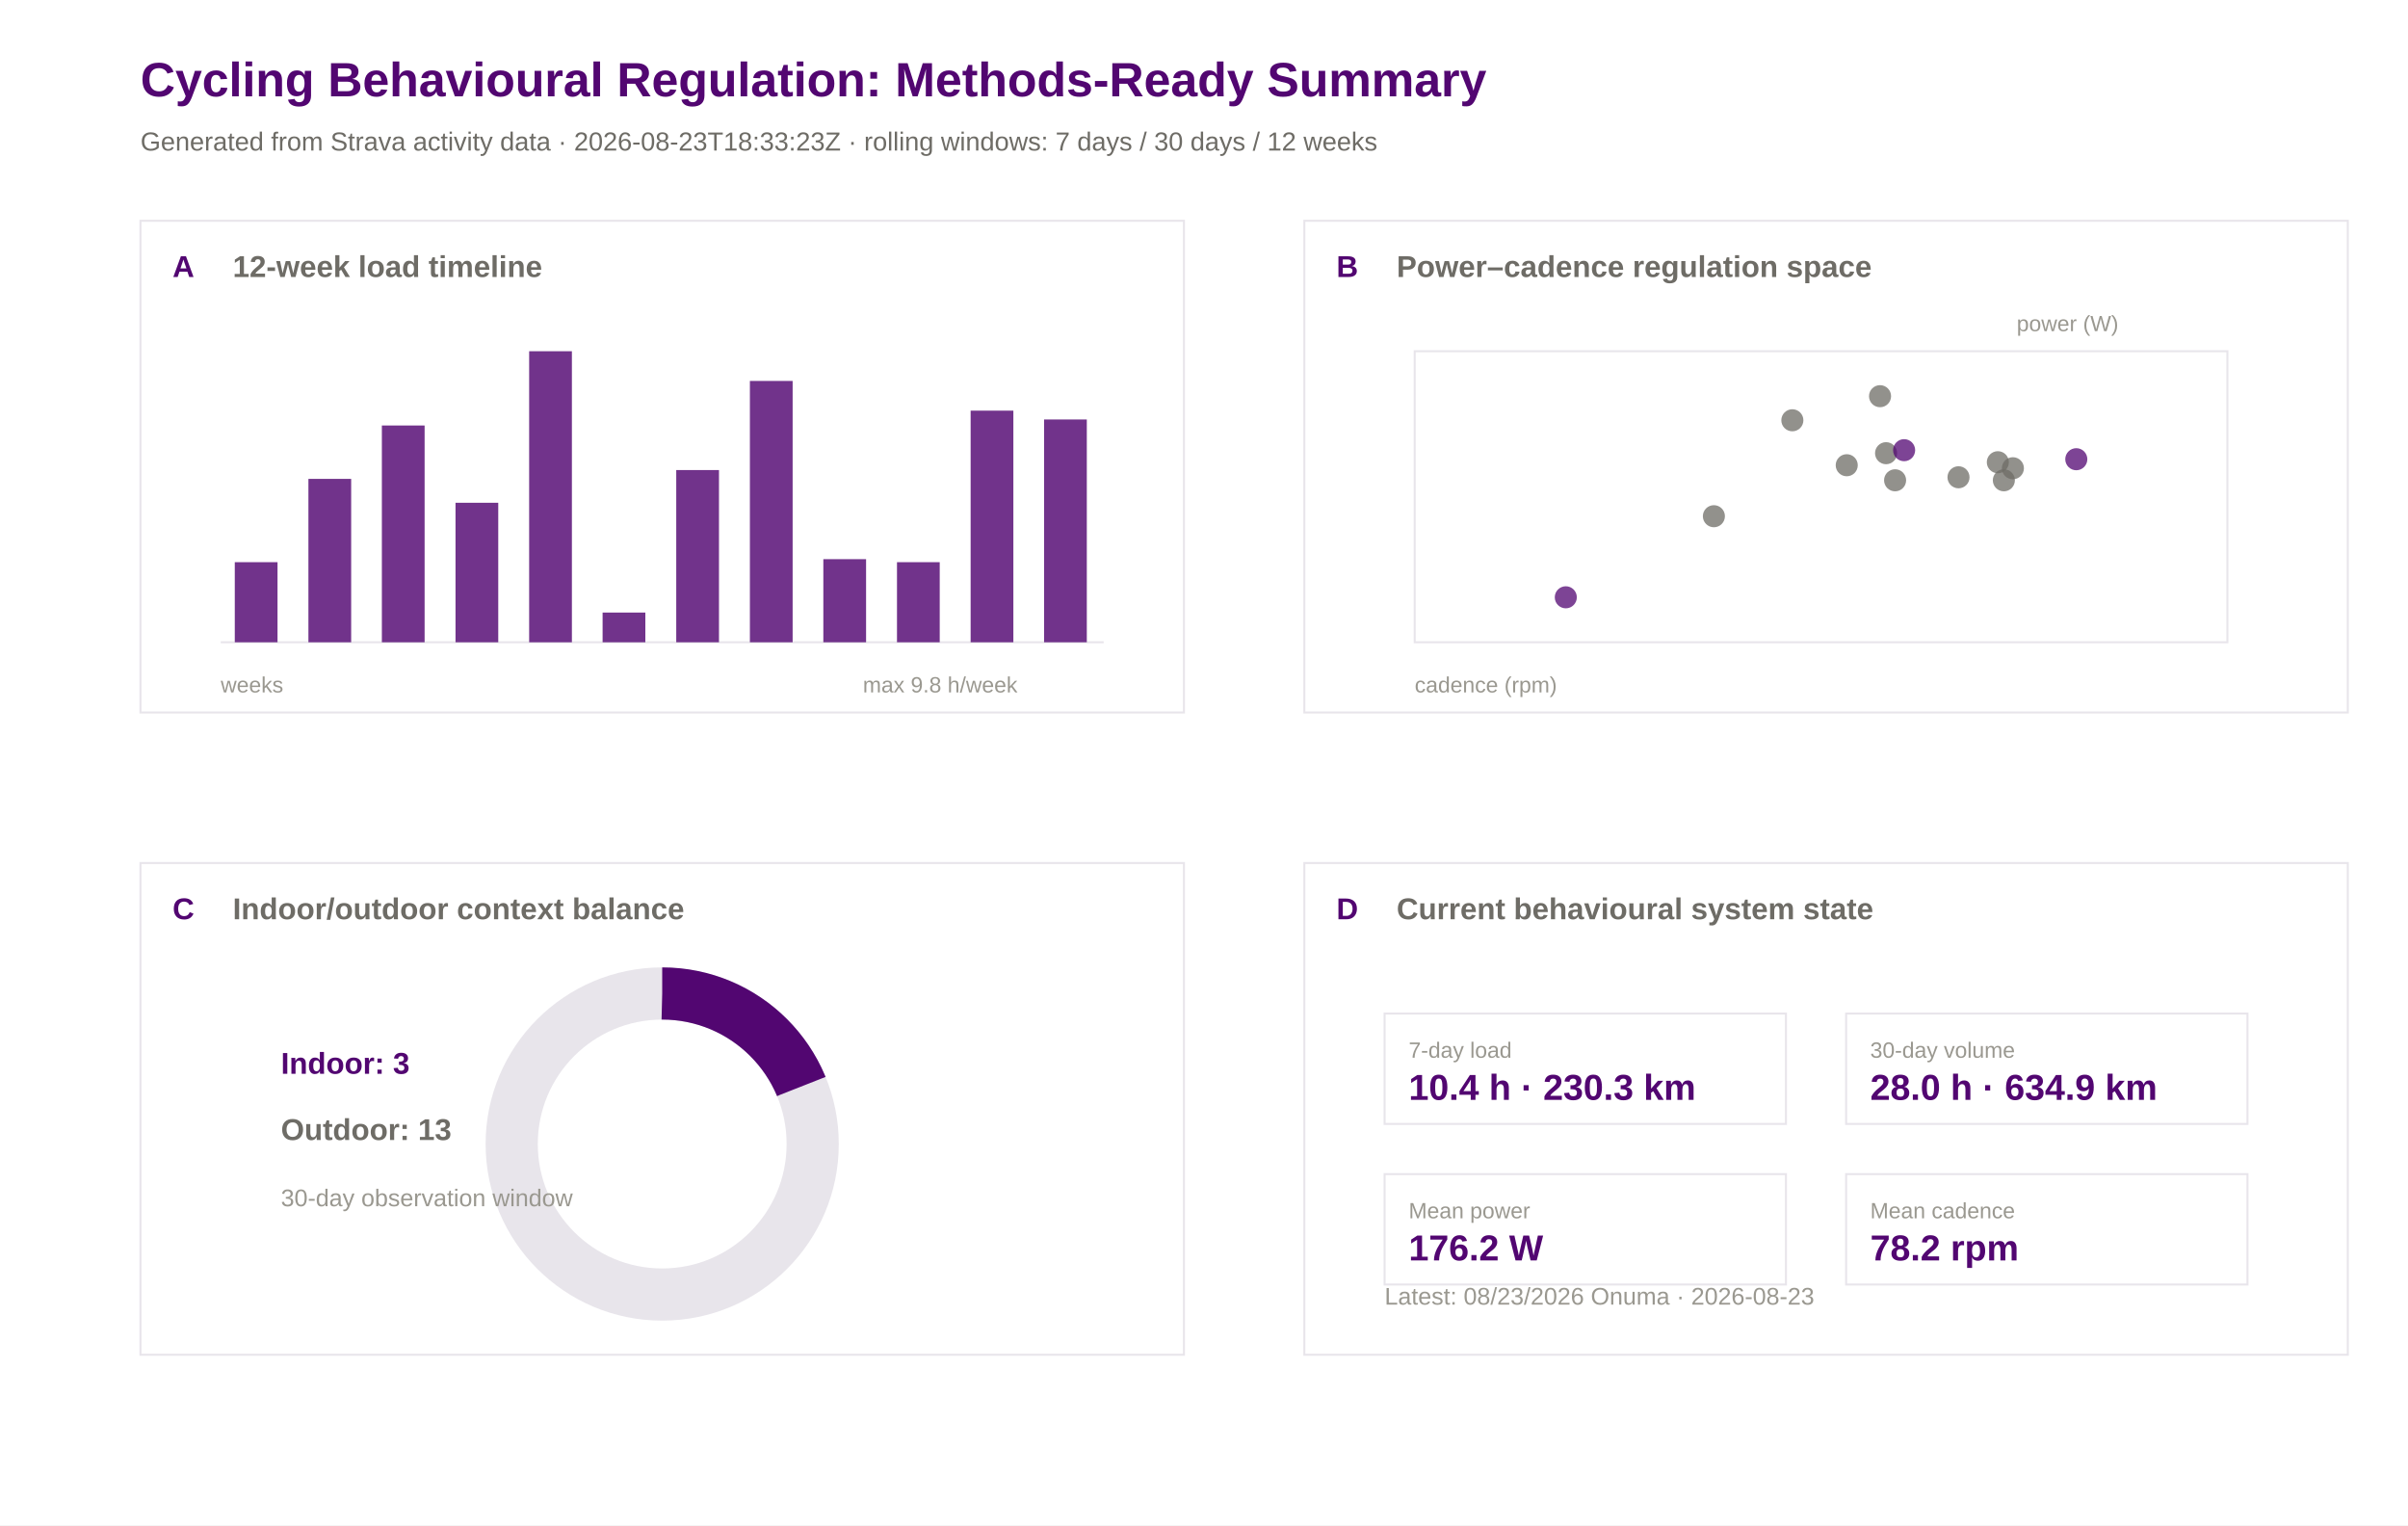
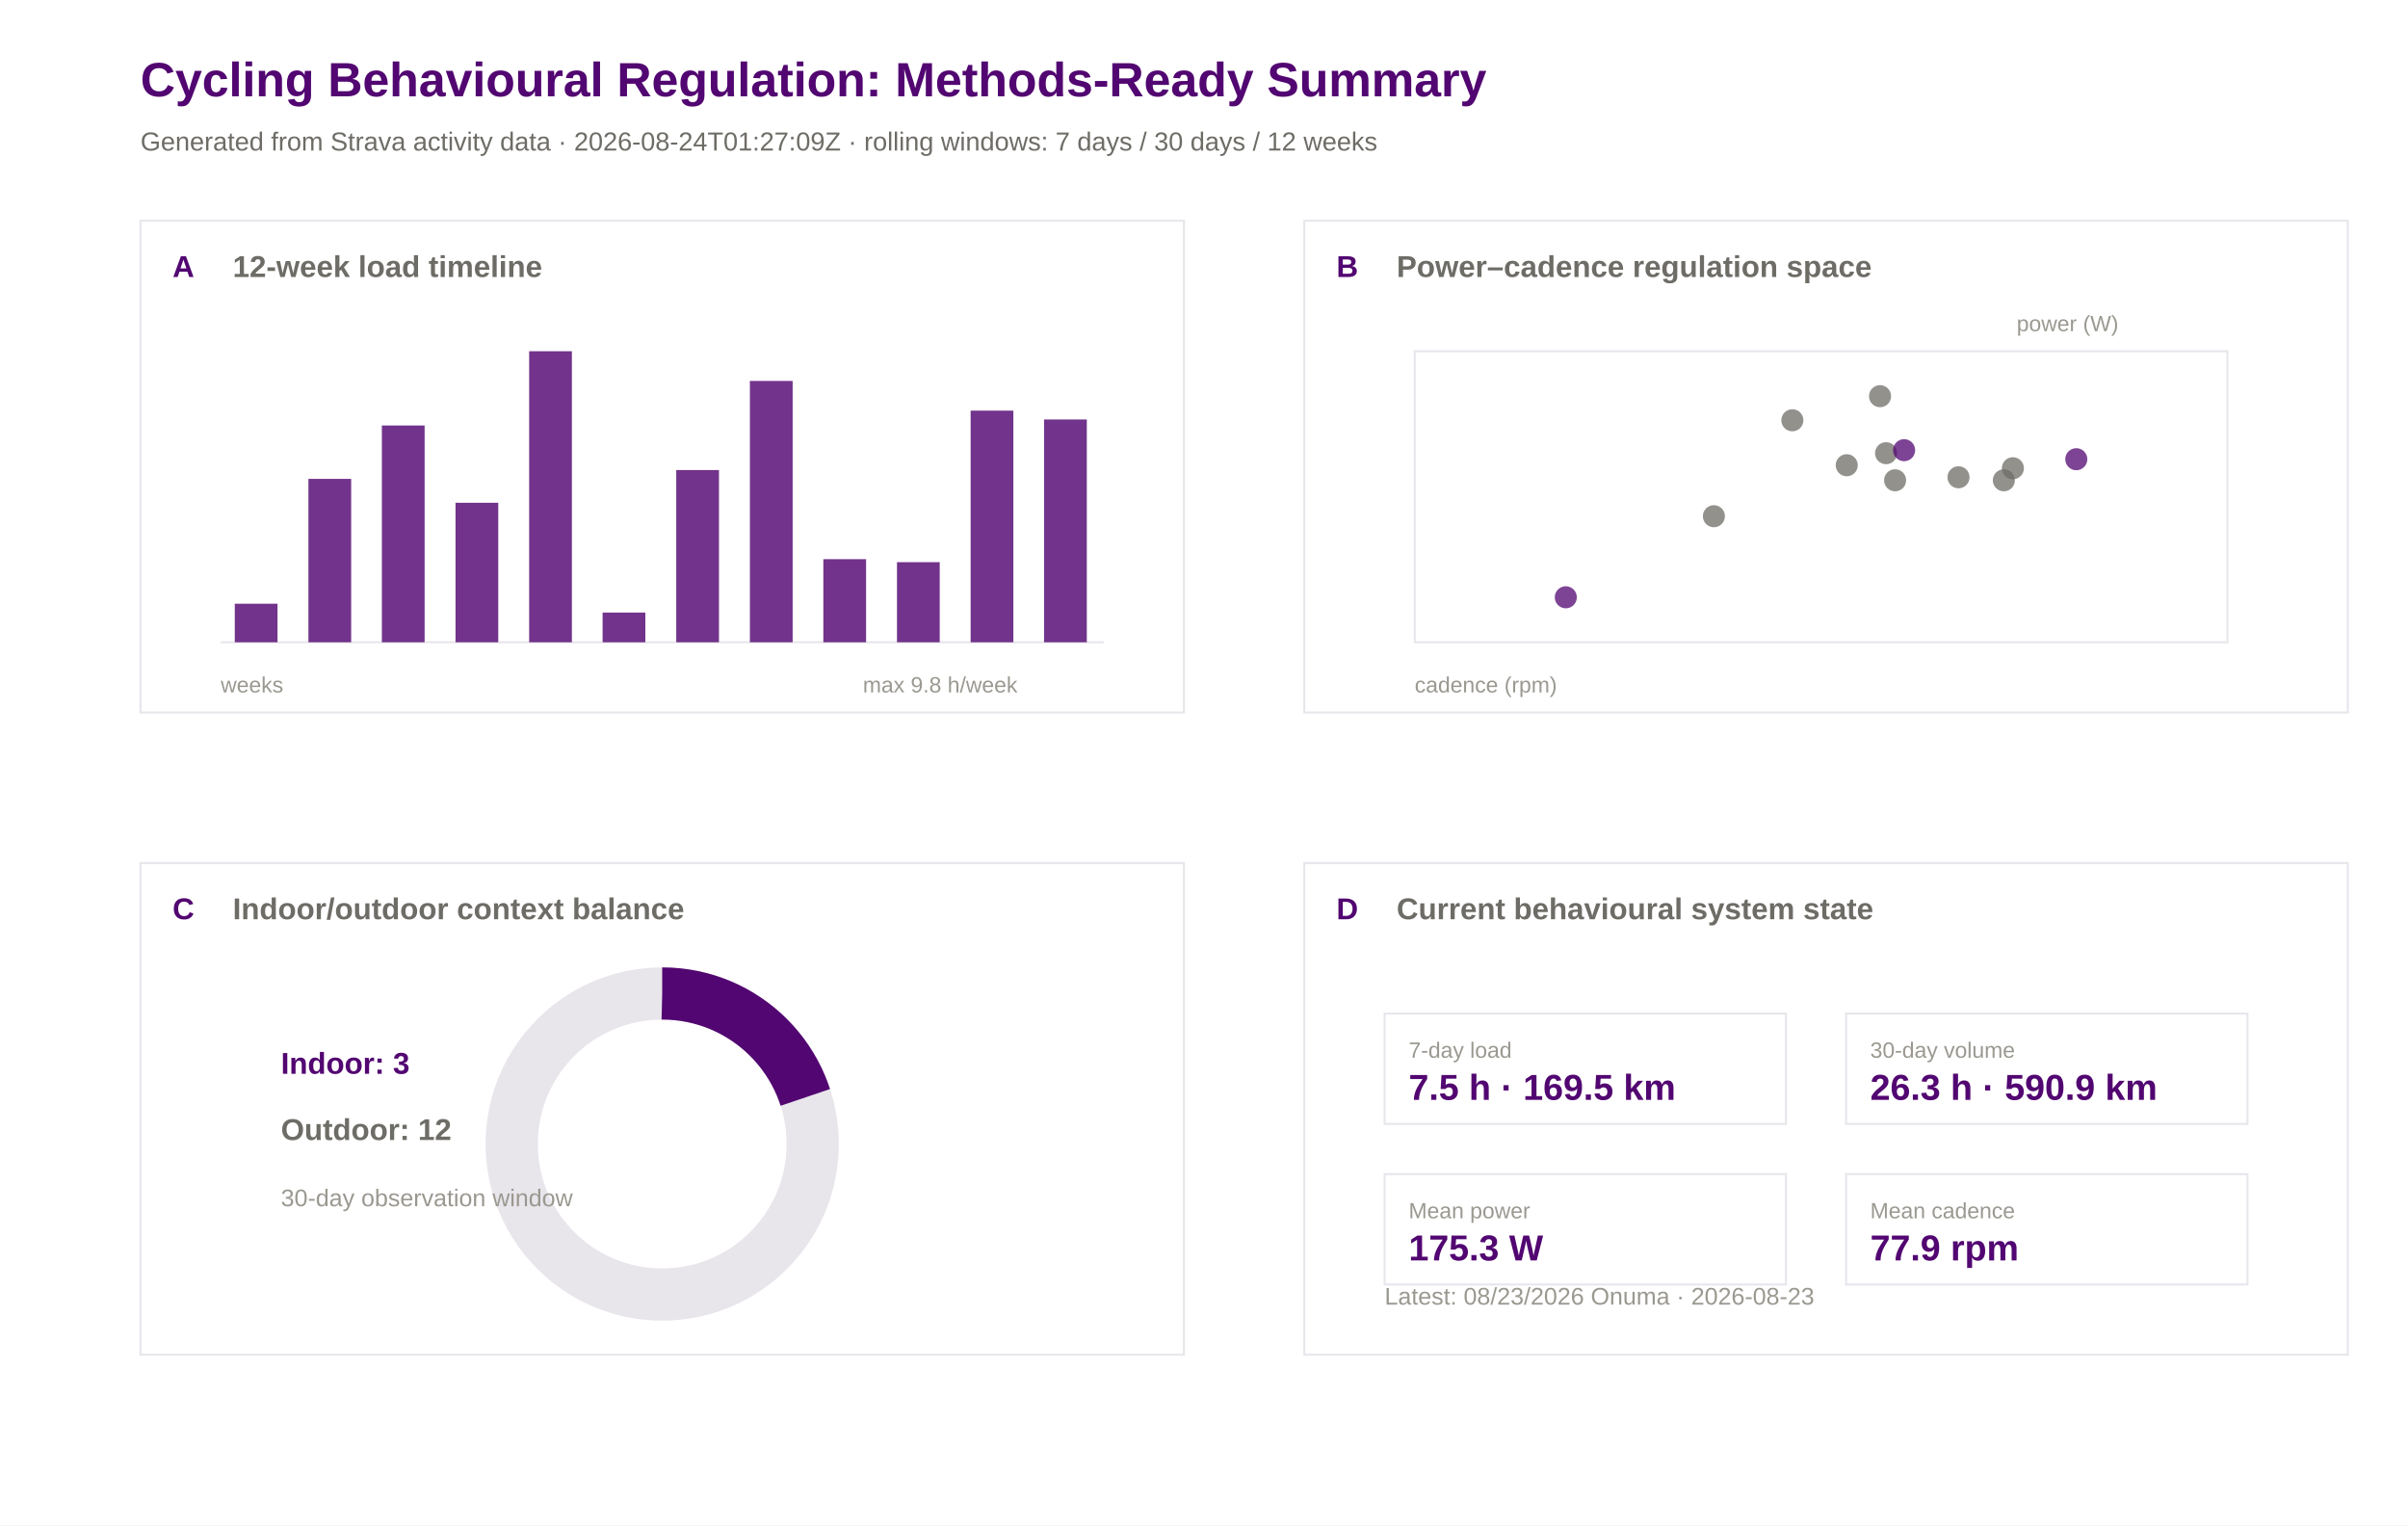
<svg xmlns="http://www.w3.org/2000/svg" width="1200" height="760" viewBox="0 0 1200 760">
  <rect width="100%" height="100%" fill="#ffffff" />
  <text x="70.0" y="48.0" font-family="Arial" font-size="24" font-weight="600" fill="#520671">Cycling Behavioural Regulation: Methods-Ready Summary</text>
-   <text x="70.0" y="75.0" font-family="Arial" font-size="13" font-weight="400" fill="#6e6c66">Generated from Strava activity data · 2026-08-23T18:33:23Z · rolling windows: 7 days / 30 days / 12 weeks</text>
+   <text x="70.0" y="75.0" font-family="Arial" font-size="13" font-weight="400" fill="#6e6c66">Generated from Strava activity data · 2026-08-24T01:27:09Z · rolling windows: 7 days / 30 days / 12 weeks</text>
  <rect x="70" y="110" width="520" height="245" fill="#ffffff" stroke="#e8e5eb" stroke-width="1" />
  <text x="86.0" y="138.0" font-family="Arial" font-size="15" font-weight="600" fill="#520671">A</text>
  <text x="116.0" y="138.0" font-family="Arial" font-size="15" font-weight="600" fill="#6e6c66">12-week load timeline</text>
  <rect x="650" y="110" width="520" height="245" fill="#ffffff" stroke="#e8e5eb" stroke-width="1" />
  <text x="666.0" y="138.0" font-family="Arial" font-size="15" font-weight="600" fill="#520671">B</text>
  <text x="696.0" y="138.0" font-family="Arial" font-size="15" font-weight="600" fill="#6e6c66">Power–cadence regulation space</text>
  <rect x="70" y="430" width="520" height="245" fill="#ffffff" stroke="#e8e5eb" stroke-width="1" />
  <text x="86.0" y="458.0" font-family="Arial" font-size="15" font-weight="600" fill="#520671">C</text>
  <text x="116.0" y="458.0" font-family="Arial" font-size="15" font-weight="600" fill="#6e6c66">Indoor/outdoor context balance</text>
  <rect x="650" y="430" width="520" height="245" fill="#ffffff" stroke="#e8e5eb" stroke-width="1" />
  <text x="666.0" y="458.0" font-family="Arial" font-size="15" font-weight="600" fill="#520671">D</text>
  <text x="696.0" y="458.0" font-family="Arial" font-size="15" font-weight="600" fill="#6e6c66">Current behavioural system state</text>
  <line x1="110" y1="320" x2="550" y2="320" stroke="#e8e5eb" />
-   <rect x="117.0" y="280.1" width="21.3" height="39.9" fill="#520671" opacity="0.82" />
+   <rect x="117.0" y="300.8" width="21.3" height="19.2" fill="#520671" opacity="0.82" />
  <rect x="153.7" y="238.6" width="21.3" height="81.4" fill="#520671" opacity="0.82" />
  <rect x="190.3" y="212.0" width="21.3" height="108.0" fill="#520671" opacity="0.82" />
  <rect x="227.0" y="250.5" width="21.3" height="69.5" fill="#520671" opacity="0.82" />
  <rect x="263.7" y="175.0" width="21.3" height="145.0" fill="#520671" opacity="0.82" />
  <rect x="300.3" y="305.2" width="21.3" height="14.8" fill="#520671" opacity="0.82" />
  <rect x="337.0" y="234.2" width="21.3" height="85.8" fill="#520671" opacity="0.82" />
  <rect x="373.7" y="189.8" width="21.3" height="130.2" fill="#520671" opacity="0.82" />
  <rect x="410.3" y="278.6" width="21.3" height="41.4" fill="#520671" opacity="0.82" />
  <rect x="447.0" y="280.1" width="21.3" height="39.9" fill="#520671" opacity="0.82" />
  <rect x="483.7" y="204.6" width="21.3" height="115.4" fill="#520671" opacity="0.82" />
  <rect x="520.3" y="209.0" width="21.3" height="111.0" fill="#520671" opacity="0.82" />
  <text x="110.0" y="345.0" font-family="Arial" font-size="11" font-weight="400" fill="#9a9890">weeks</text>
  <text x="430.0" y="345.0" font-family="Arial" font-size="11" font-weight="400" fill="#9a9890">max 9.8 h/week</text>
  <rect x="705" y="175" width="405" height="145" fill="#ffffff" stroke="#e8e5eb" />
-   <circle cx="995.6" cy="230.3" r="5.5" fill="#6e6c66" opacity="0.75" />
  <circle cx="998.6" cy="239.3" r="5.5" fill="#6e6c66" opacity="0.75" />
  <circle cx="1003.1" cy="233.3" r="5.5" fill="#6e6c66" opacity="0.75" />
  <circle cx="976.0" cy="237.8" r="5.5" fill="#6e6c66" opacity="0.75" />
  <circle cx="939.9" cy="225.8" r="5.5" fill="#6e6c66" opacity="0.75" />
  <circle cx="936.9" cy="197.4" r="5.5" fill="#6e6c66" opacity="0.75" />
  <circle cx="1034.7" cy="228.8" r="5.5" fill="#520671" opacity="0.75" />
  <circle cx="920.3" cy="231.8" r="5.5" fill="#6e6c66" opacity="0.75" />
  <circle cx="893.2" cy="209.4" r="5.5" fill="#6e6c66" opacity="0.75" />
  <circle cx="780.3" cy="297.6" r="5.5" fill="#520671" opacity="0.75" />
  <circle cx="948.9" cy="224.3" r="5.5" fill="#520671" opacity="0.75" />
  <circle cx="944.4" cy="239.3" r="5.5" fill="#6e6c66" opacity="0.75" />
  <circle cx="854.1" cy="257.2" r="5.5" fill="#6e6c66" opacity="0.75" />
  <text x="705.0" y="345.0" font-family="Arial" font-size="11" font-weight="400" fill="#9a9890">cadence (rpm)</text>
  <text x="1005.0" y="165.0" font-family="Arial" font-size="11" font-weight="400" fill="#9a9890">power (W)</text>
  <circle cx="330" cy="570" r="75" fill="none" stroke="#e8e5eb" stroke-width="26" />
-   <circle cx="330" cy="570" r="75" fill="none" stroke="#520671" stroke-width="26" stroke-dasharray="88.4 471.2" transform="rotate(-90 330 570)" />
+   <circle cx="330" cy="570" r="75" fill="none" stroke="#520671" stroke-width="26" stroke-dasharray="94.2 471.2" transform="rotate(-90 330 570)" />
  <text x="140.0" y="535.0" font-family="Arial" font-size="15" font-weight="600" fill="#520671">Indoor: 3</text>
-   <text x="140.0" y="568.0" font-family="Arial" font-size="15" font-weight="600" fill="#6e6c66">Outdoor: 13</text>
+   <text x="140.0" y="568.0" font-family="Arial" font-size="15" font-weight="600" fill="#6e6c66">Outdoor: 12</text>
  <text x="140.0" y="601.0" font-family="Arial" font-size="12" font-weight="400" fill="#9a9890">30-day observation window</text>
  <rect x="690" y="505" width="200" height="55" fill="#ffffff" stroke="#e8e5eb" />
  <text x="702.0" y="527.0" font-family="Arial" font-size="11" font-weight="500" fill="#9a9890">7-day load</text>
-   <text x="702.0" y="548.0" font-family="Arial" font-size="18" font-weight="600" fill="#520671">10.4 h · 230.3 km</text>
+   <text x="702.0" y="548.0" font-family="Arial" font-size="18" font-weight="600" fill="#520671">7.5 h · 169.5 km</text>
  <rect x="920" y="505" width="200" height="55" fill="#ffffff" stroke="#e8e5eb" />
  <text x="932.0" y="527.0" font-family="Arial" font-size="11" font-weight="500" fill="#9a9890">30-day volume</text>
-   <text x="932.0" y="548.0" font-family="Arial" font-size="18" font-weight="600" fill="#520671">28.0 h · 634.9 km</text>
+   <text x="932.0" y="548.0" font-family="Arial" font-size="18" font-weight="600" fill="#520671">26.3 h · 590.9 km</text>
  <rect x="690" y="585" width="200" height="55" fill="#ffffff" stroke="#e8e5eb" />
  <text x="702.0" y="607.0" font-family="Arial" font-size="11" font-weight="500" fill="#9a9890">Mean power</text>
-   <text x="702.0" y="628.0" font-family="Arial" font-size="18" font-weight="600" fill="#520671">176.2 W</text>
+   <text x="702.0" y="628.0" font-family="Arial" font-size="18" font-weight="600" fill="#520671">175.3 W</text>
  <rect x="920" y="585" width="200" height="55" fill="#ffffff" stroke="#e8e5eb" />
  <text x="932.0" y="607.0" font-family="Arial" font-size="11" font-weight="500" fill="#9a9890">Mean cadence</text>
-   <text x="932.0" y="628.0" font-family="Arial" font-size="18" font-weight="600" fill="#520671">78.2 rpm</text>
+   <text x="932.0" y="628.0" font-family="Arial" font-size="18" font-weight="600" fill="#520671">77.9 rpm</text>
  <text x="690.0" y="650.0" font-family="Arial" font-size="12" font-weight="400" fill="#9a9890">Latest: 08/23/2026 Onuma · 2026-08-23</text>
</svg>
